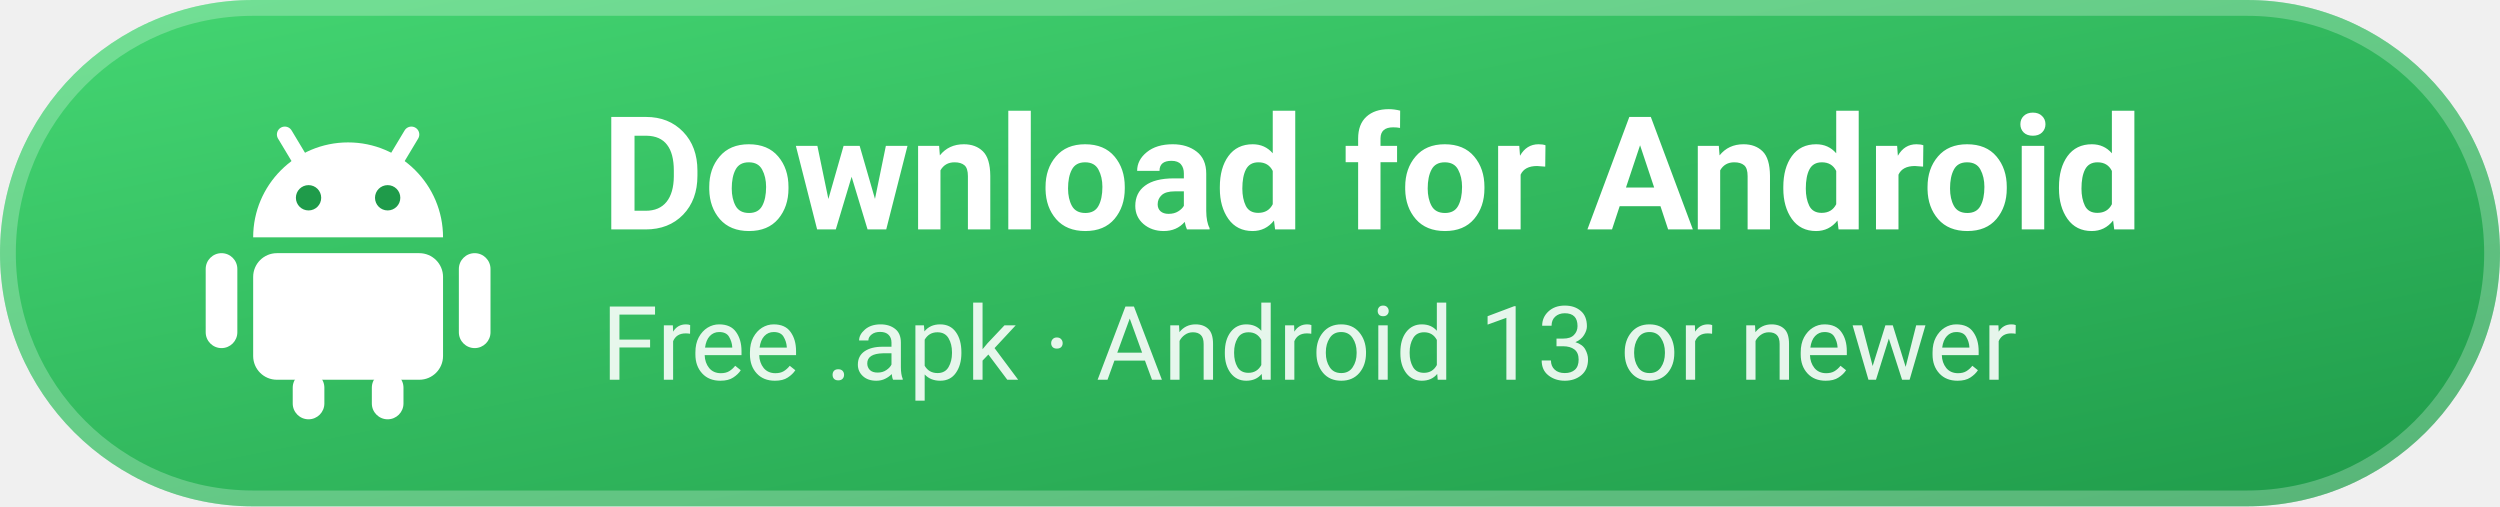
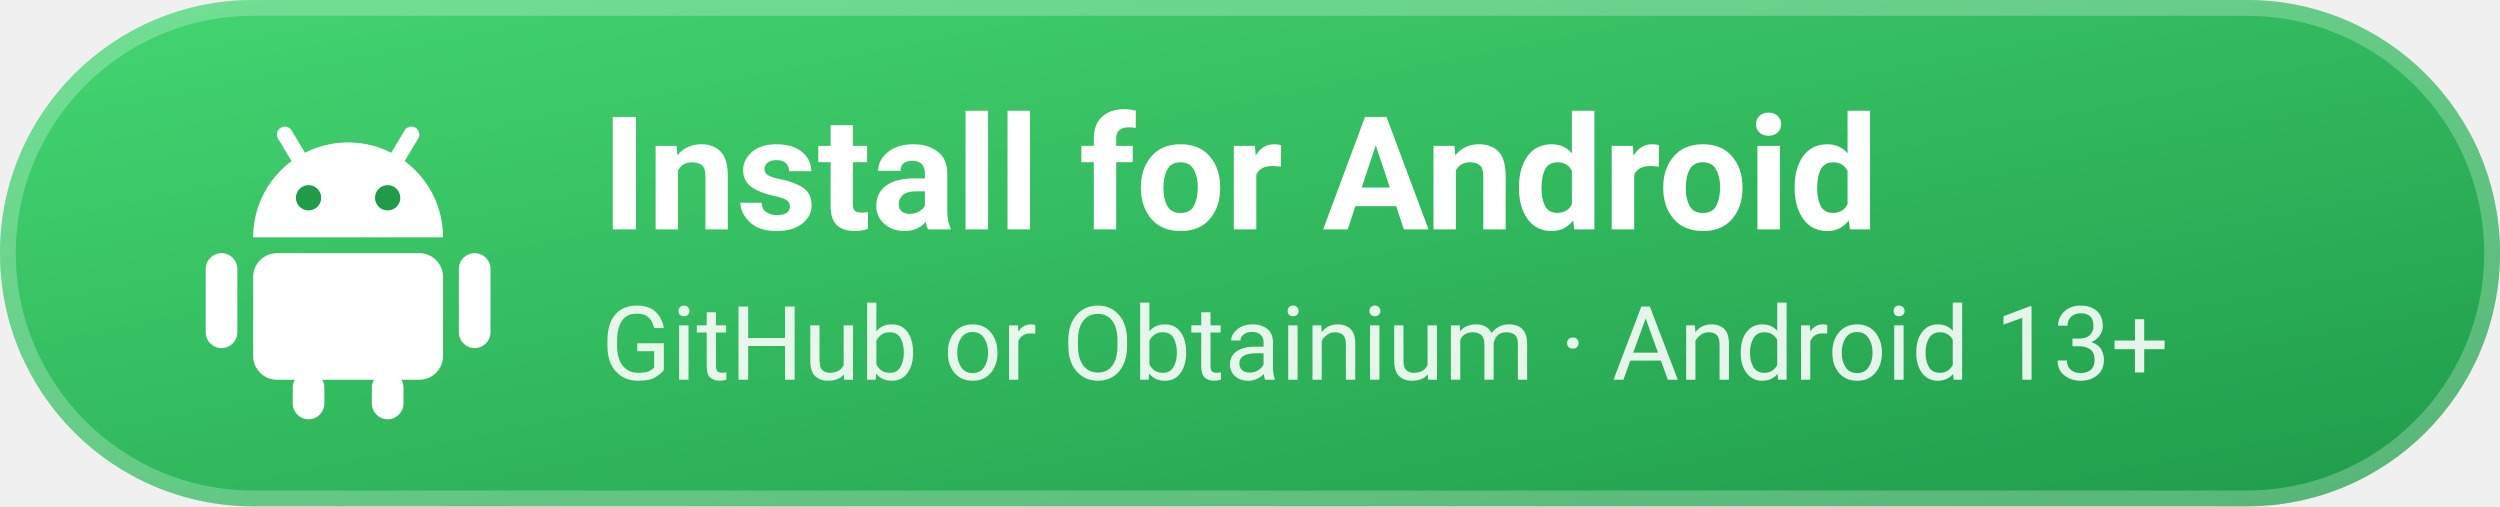
- <svg xmlns="http://www.w3.org/2000/svg" width="316" height="64" viewBox="0 0 316 64" role="img" aria-label="Download for Android">
+ <svg xmlns="http://www.w3.org/2000/svg" width="316" height="64" viewBox="0 0 316 64" role="img" aria-label="Install for Android">
  <defs>
    <linearGradient id="g" x1="0" y1="0" x2="1" y2="1">
      <stop offset="0" stop-color="#44d672" />
      <stop offset="1" stop-color="#1f9b4a" />
    </linearGradient>
  </defs>
  <rect width="316" height="64" rx="32" fill="url(#g)" />
  <rect x="1" y="1" width="314" height="62" rx="31" fill="none" stroke="#fff" stroke-opacity=".25" stroke-width="2" />
  <g transform="translate(26 14)" fill="#fff">
    <path d="M6 16a12 12 0 0 1 24 0z" />
    <rect x="6" y="18" width="24" height="16" rx="3" />
    <rect x="0" y="18" width="4" height="12" rx="2" />
    <rect x="32" y="18" width="4" height="12" rx="2" />
    <rect x="11" y="33" width="4" height="6" rx="2" />
    <rect x="21" y="33" width="4" height="6" rx="2" />
    <path d="M10 3l3 5M26 3l-3 5" stroke="#fff" stroke-width="2" stroke-linecap="round" />
    <circle cx="13" cy="11" r="1.6" fill="#1f9b4a" />
    <circle cx="23" cy="11" r="1.6" fill="#1f9b4a" />
  </g>
-   <text x="76" y="29" fill="#fff" font-family="-apple-system,'Segoe UI',Roboto,Helvetica,Arial,sans-serif" font-size="20" font-weight="700">Download for Android</text>
-   <text x="76" y="48" fill="#fff" fill-opacity=".88" font-family="-apple-system,'Segoe UI',Roboto,Helvetica,Arial,sans-serif" font-size="13">Free .apk · Android 13 or newer</text>
+   <text x="76" y="29" fill="#fff" font-family="-apple-system,'Segoe UI',Roboto,Helvetica,Arial,sans-serif" font-size="20" font-weight="700">Install for Android</text>
+   <text x="76" y="48" fill="#fff" fill-opacity=".88" font-family="-apple-system,'Segoe UI',Roboto,Helvetica,Arial,sans-serif" font-size="13">GitHub or Obtainium · Android 13+</text>
</svg>
